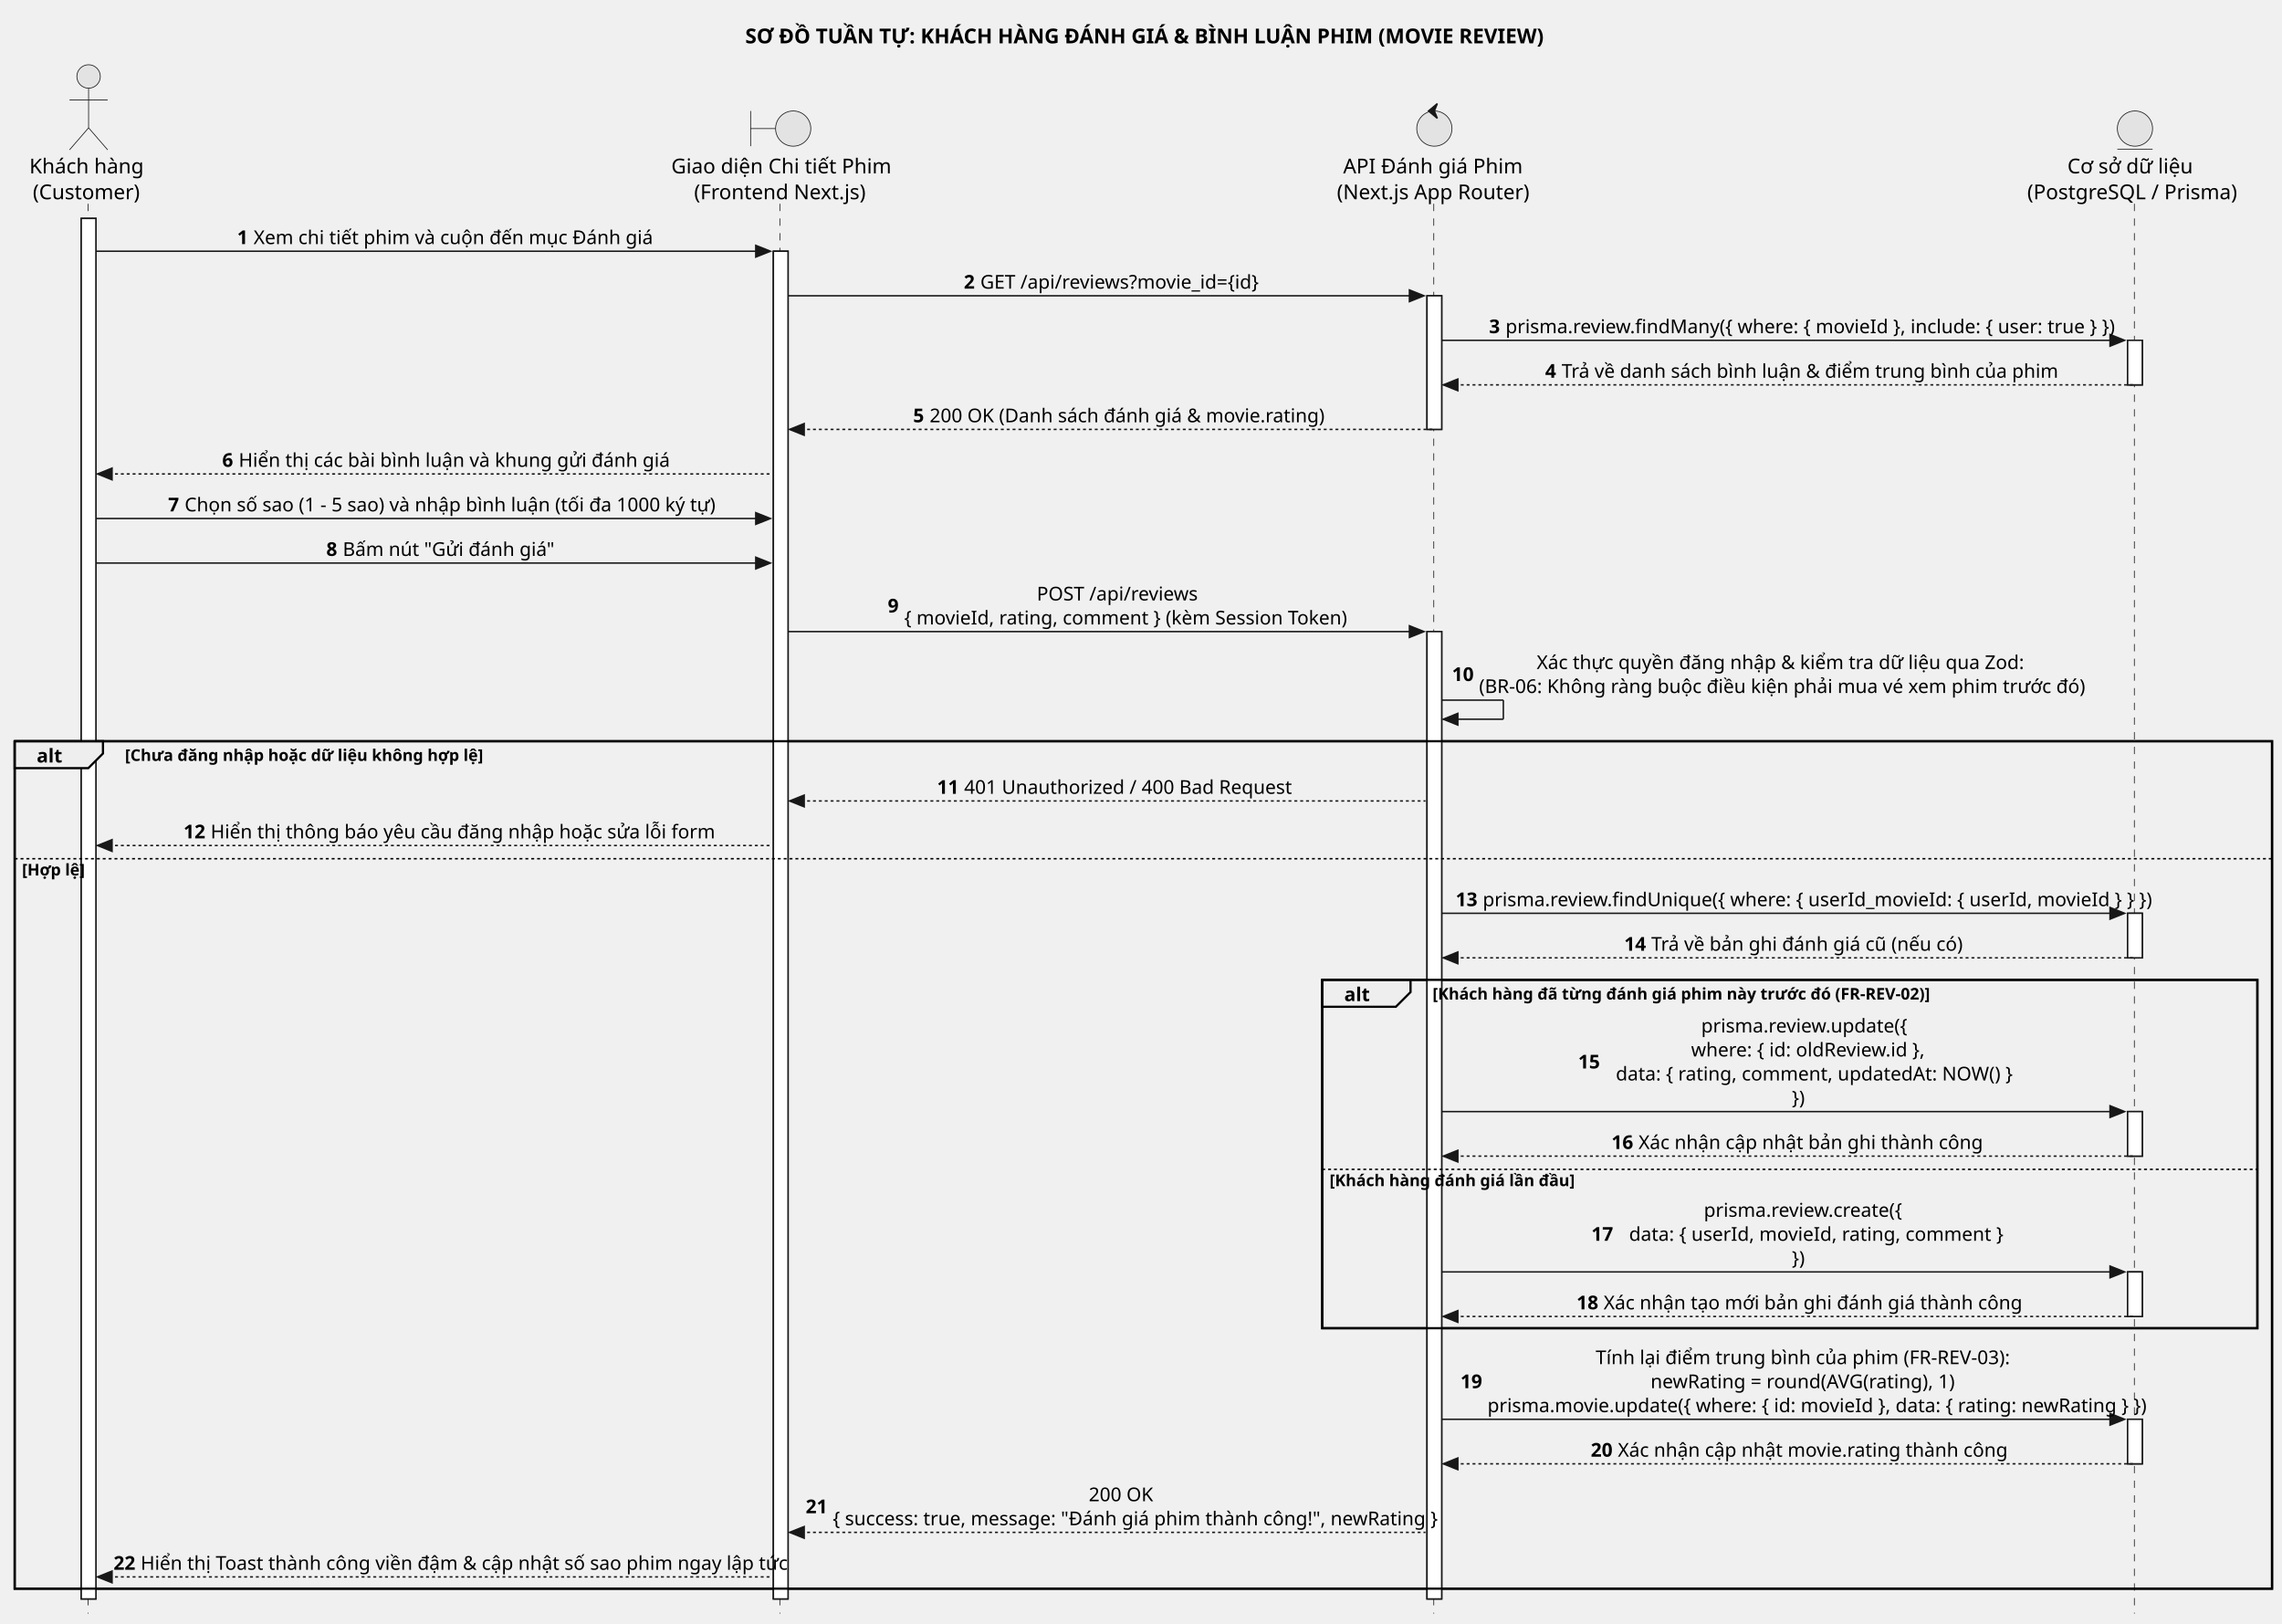
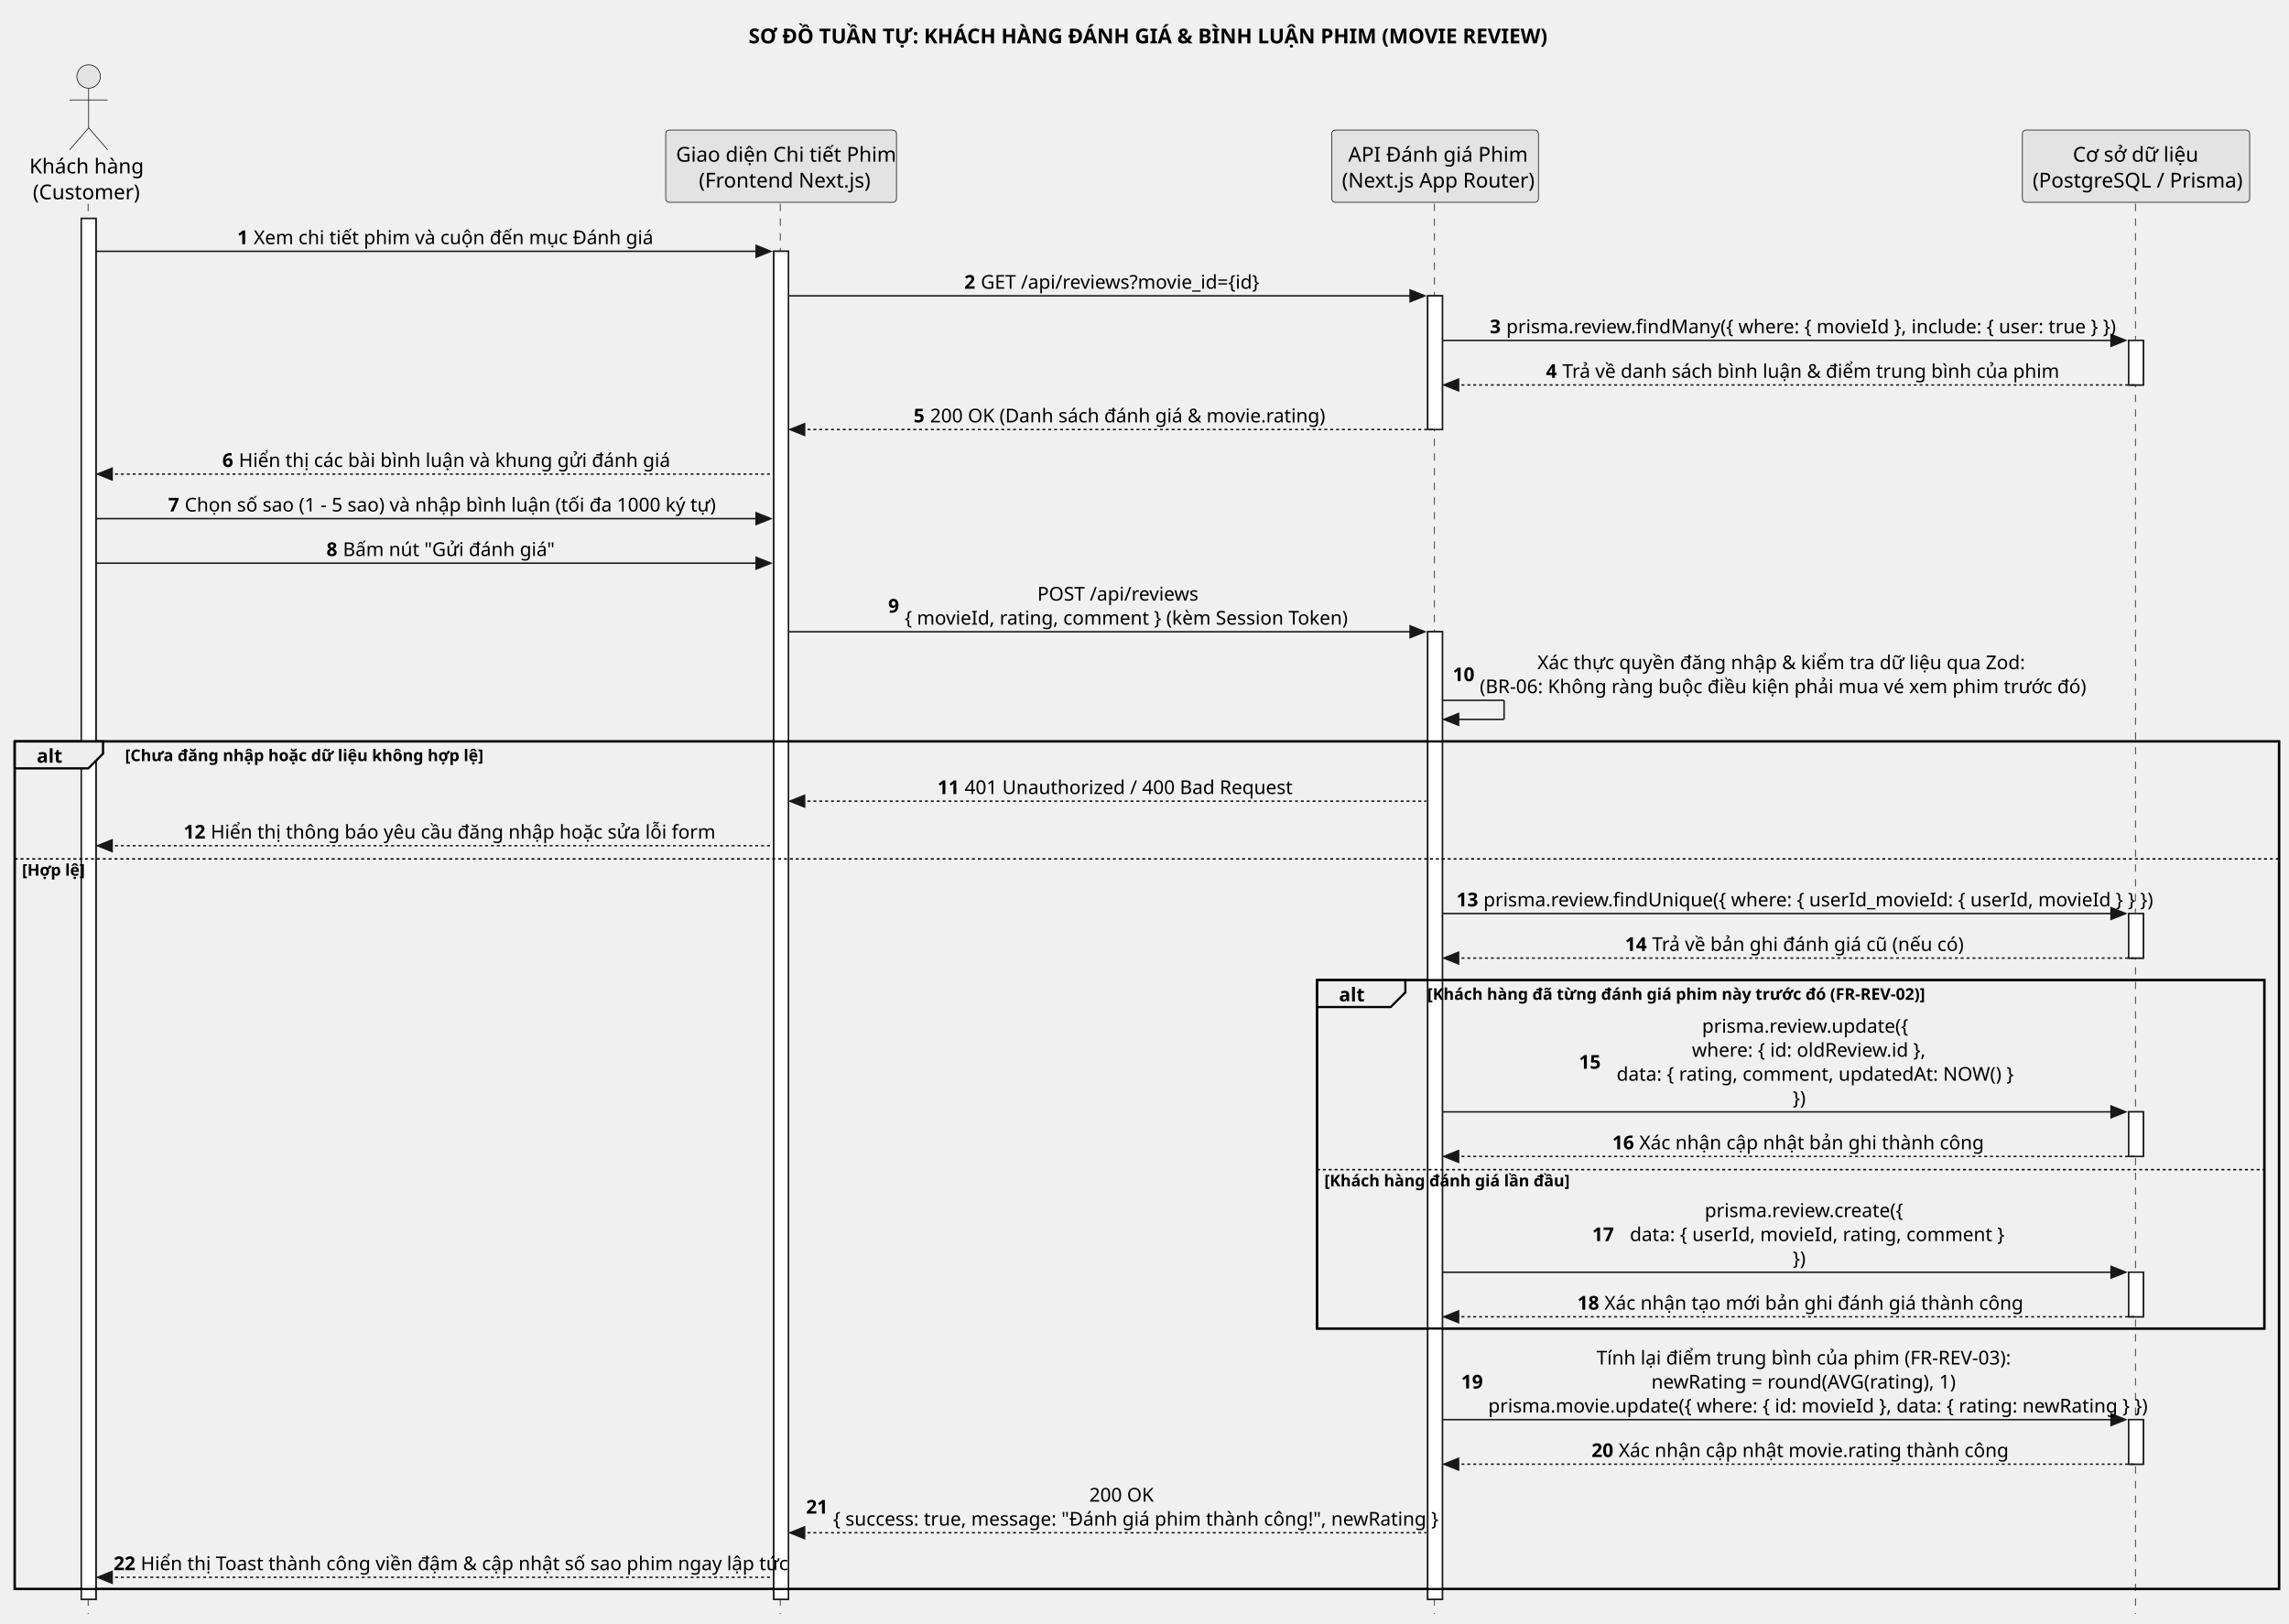
- <svg xmlns="http://www.w3.org/2000/svg" contentStyleType="text/css" height="1106px" preserveAspectRatio="none" style="width:1555px;height:1106px;background:#FFFFFF;" version="1.1" viewBox="0 0 1555 1106" width="1555px" zoomAndPan="magnify">
+ <svg xmlns="http://www.w3.org/2000/svg" contentStyleType="text/css" height="1106px" preserveAspectRatio="none" style="width:1559px;height:1106px;background:#FFFFFF;" version="1.1" viewBox="0 0 1559 1106" width="1559px" zoomAndPan="magnify">
  <defs />
  <g>
-     <text fill="#000000" font-family="sans-serif" font-size="14" font-weight="bold" lengthAdjust="spacing" textLength="541.543" x="507.834" y="29.533">SƠ ĐỒ TUẦN TỰ: KHÁCH HÀNG ĐÁNH GIÁ &amp; BÌNH LUẬN PHIM (MOVIE REVIEW)</text>
+     <text fill="#000000" font-family="sans-serif" font-size="14" font-weight="bold" lengthAdjust="spacing" textLength="541.543" x="509.834" y="29.533">SƠ ĐỒ TUẦN TỰ: KHÁCH HÀNG ĐÁNH GIÁ &amp; BÌNH LUẬN PHIM (MOVIE REVIEW)</text>
    <rect fill="#FFFFFF" height="940.625" style="stroke:#181818;stroke-width:1.0;" width="10" x="55.365" y="148.828" />
    <rect fill="#FFFFFF" height="918.273" style="stroke:#181818;stroke-width:1.0;" width="10" x="526.993" y="171.18" />
    <rect fill="#FFFFFF" height="91.055" style="stroke:#181818;stroke-width:1.0;" width="10" x="972.404" y="201.531" />
    <rect fill="#FFFFFF" height="659.109" style="stroke:#181818;stroke-width:1.0;" width="10" x="972.404" y="430.344" />
    <rect fill="#FFFFFF" height="30.352" style="stroke:#181818;stroke-width:1.0;" width="10" x="1449.804" y="231.883" />
    <rect fill="#FFFFFF" height="30.352" style="stroke:#181818;stroke-width:1.0;" width="10" x="1449.804" y="622.289" />
    <rect fill="#FFFFFF" height="30.352" style="stroke:#181818;stroke-width:1.0;" width="10" x="1449.804" y="757.398" />
    <rect fill="#FFFFFF" height="30.352" style="stroke:#181818;stroke-width:1.0;" width="10" x="1449.804" y="866.641" />
    <rect fill="#FFFFFF" height="30.352" style="stroke:#181818;stroke-width:1.0;" width="10" x="1449.804" y="967.047" />
-     <rect fill="none" height="577.406" style="stroke:#000000;stroke-width:1.5;" width="1538.21" x="10" y="505.047" />
-     <rect fill="none" height="237.352" style="stroke:#000000;stroke-width:1.5;" width="637.216" x="900.994" y="667.641" />
+     <rect fill="none" height="577.406" style="stroke:#000000;stroke-width:1.5;" width="1542.21" x="10" y="505.047" />
+     <rect fill="none" height="237.352" style="stroke:#000000;stroke-width:1.5;" width="645.216" x="896.994" y="667.641" />
    <line style="stroke:#181818;stroke-width:0.5;stroke-dasharray:5.0,5.0;" x1="60" x2="60" y1="138.828" y2="1099.453" />
    <line style="stroke:#181818;stroke-width:0.5;stroke-dasharray:5.0,5.0;" x1="531.403" x2="531.403" y1="138.828" y2="1099.453" />
    <line style="stroke:#181818;stroke-width:0.5;stroke-dasharray:5.0,5.0;" x1="976.994" x2="976.994" y1="138.828" y2="1099.453" />
    <line style="stroke:#181818;stroke-width:0.5;stroke-dasharray:5.0,5.0;" x1="1454.397" x2="1454.397" y1="138.828" y2="1099.453" />
    <text fill="#000000" font-family="sans-serif" font-size="14" lengthAdjust="spacing" textLength="74.731" x="20" y="118.143">Khách hàng</text>
    <text fill="#000000" font-family="sans-serif" font-size="14" lengthAdjust="spacing" textLength="70.007" x="22.362" y="135.752">(Customer)</text>
    <ellipse cx="60.365" cy="52.109" fill="#E3E3E3" rx="8" ry="8" style="stroke:#181818;stroke-width:0.5;" />
    <path d="M60.365,60.109 L60.365,87.109 M47.365,68.109 L73.365,68.109 M60.365,87.109 L47.365,102.109 M60.365,87.109 L73.365,102.109 " fill="none" style="stroke:#181818;stroke-width:0.5;" />
-     <text fill="#000000" font-family="sans-serif" font-size="14" lengthAdjust="spacing" textLength="143.179" x="457.403" y="118.143">Giao diện Chi tiết Phim</text>
-     <text fill="#000000" font-family="sans-serif" font-size="14" lengthAdjust="spacing" textLength="112.034" x="472.976" y="135.752">(Frontend Next.js)</text>
-     <path d="M511.493,75.609 L511.493,99.609 M511.493,87.609 L528.493,87.609 " fill="none" style="stroke:#181818;stroke-width:0.5;" />
-     <ellipse cx="540.493" cy="87.609" fill="#E3E3E3" rx="12" ry="12" style="stroke:#181818;stroke-width:0.5;" />
-     <text fill="#000000" font-family="sans-serif" font-size="14" lengthAdjust="spacing" textLength="118.282" x="915.263" y="118.143">API Đánh giá Phim</text>
-     <text fill="#000000" font-family="sans-serif" font-size="14" lengthAdjust="spacing" textLength="126.82" x="910.994" y="135.752">(Next.js App Router)</text>
-     <ellipse cx="977.404" cy="87.609" fill="#E3E3E3" rx="12" ry="12" style="stroke:#181818;stroke-width:0.5;" />
-     <polygon fill="#181818" points="973.404,75.609,979.404,70.609,977.404,75.609,979.404,80.609,973.404,75.609" style="stroke:#181818;stroke-width:1.0;" />
-     <text fill="#000000" font-family="sans-serif" font-size="14" lengthAdjust="spacing" textLength="86.092" x="1408.758" y="118.143">Cơ sở dữ liệu</text>
-     <text fill="#000000" font-family="sans-serif" font-size="14" lengthAdjust="spacing" textLength="140.814" x="1381.397" y="135.752">(PostgreSQL / Prisma)</text>
-     <ellipse cx="1454.804" cy="87.609" fill="#E3E3E3" rx="12" ry="12" style="stroke:#181818;stroke-width:0.5;" />
-     <line style="stroke:#181818;stroke-width:0.5;" x1="1442.804" x2="1466.804" y1="101.609" y2="101.609" />
+     <rect fill="#E3E3E3" height="49.219" rx="2.5" ry="2.5" style="stroke:#181818;stroke-width:0.5;" width="157.179" x="453.403" y="88.609" />
+     <text fill="#000000" font-family="sans-serif" font-size="14" lengthAdjust="spacing" textLength="143.179" x="460.403" y="110.143">Giao diện Chi tiết Phim</text>
+     <text fill="#000000" font-family="sans-serif" font-size="14" lengthAdjust="spacing" textLength="112.034" x="475.976" y="127.752">(Frontend Next.js)</text>
+     <rect fill="#E3E3E3" height="49.219" rx="2.5" ry="2.5" style="stroke:#181818;stroke-width:0.5;" width="140.82" x="906.994" y="88.609" />
+     <text fill="#000000" font-family="sans-serif" font-size="14" lengthAdjust="spacing" textLength="118.282" x="918.263" y="110.143">API Đánh giá Phim</text>
+     <text fill="#000000" font-family="sans-serif" font-size="14" lengthAdjust="spacing" textLength="126.82" x="913.994" y="127.752">(Next.js App Router)</text>
+     <rect fill="#E3E3E3" height="49.219" rx="2.5" ry="2.5" style="stroke:#181818;stroke-width:0.5;" width="154.814" x="1377.397" y="88.609" />
+     <text fill="#000000" font-family="sans-serif" font-size="14" lengthAdjust="spacing" textLength="86.092" x="1411.758" y="110.143">Cơ sở dữ liệu</text>
+     <text fill="#000000" font-family="sans-serif" font-size="14" lengthAdjust="spacing" textLength="140.814" x="1384.397" y="127.752">(PostgreSQL / Prisma)</text>
    <rect fill="#FFFFFF" height="940.625" style="stroke:#181818;stroke-width:1.0;" width="10" x="55.365" y="148.828" />
    <rect fill="#FFFFFF" height="918.273" style="stroke:#181818;stroke-width:1.0;" width="10" x="526.993" y="171.18" />
    <rect fill="#FFFFFF" height="91.055" style="stroke:#181818;stroke-width:1.0;" width="10" x="972.404" y="201.531" />
    <rect fill="#FFFFFF" height="659.109" style="stroke:#181818;stroke-width:1.0;" width="10" x="972.404" y="430.344" />
    <rect fill="#FFFFFF" height="30.352" style="stroke:#181818;stroke-width:1.0;" width="10" x="1449.804" y="231.883" />
    <rect fill="#FFFFFF" height="30.352" style="stroke:#181818;stroke-width:1.0;" width="10" x="1449.804" y="622.289" />
    <rect fill="#FFFFFF" height="30.352" style="stroke:#181818;stroke-width:1.0;" width="10" x="1449.804" y="757.398" />
    <rect fill="#FFFFFF" height="30.352" style="stroke:#181818;stroke-width:1.0;" width="10" x="1449.804" y="866.641" />
    <rect fill="#FFFFFF" height="30.352" style="stroke:#181818;stroke-width:1.0;" width="10" x="1449.804" y="967.047" />
    <polygon fill="#181818" points="514.993,167.18,524.993,171.18,514.993,175.18" style="stroke:#181818;stroke-width:1.0;" />
    <line style="stroke:#181818;stroke-width:1.0;" x1="65.365" x2="520.993" y1="171.18" y2="171.18" />
    <text fill="#000000" font-family="sans-serif" font-size="13" font-weight="bold" lengthAdjust="spacing" textLength="7.23" x="161.58" y="166.323">1</text>
    <text fill="#000000" font-family="sans-serif" font-size="13" lengthAdjust="spacing" textLength="257.969" x="172.81" y="166.323">Xem chi tiết phim và cuộn đến mục Đánh giá</text>
    <polygon fill="#181818" points="960.404,197.531,970.404,201.531,960.404,205.531" style="stroke:#181818;stroke-width:1.0;" />
    <line style="stroke:#181818;stroke-width:1.0;" x1="536.993" x2="966.404" y1="201.531" y2="201.531" />
    <text fill="#000000" font-family="sans-serif" font-size="13" font-weight="bold" lengthAdjust="spacing" textLength="7.23" x="656.773" y="196.675">2</text>
    <text fill="#000000" font-family="sans-serif" font-size="13" lengthAdjust="spacing" textLength="184.622" x="668.003" y="196.675">GET /api/reviews?movie_id={id}</text>
    <polygon fill="#181818" points="1437.804,227.883,1447.804,231.883,1437.804,235.883" style="stroke:#181818;stroke-width:1.0;" />
    <line style="stroke:#181818;stroke-width:1.0;" x1="982.404" x2="1443.804" y1="231.883" y2="231.883" />
    <text fill="#000000" font-family="sans-serif" font-size="13" font-weight="bold" lengthAdjust="spacing" textLength="7.23" x="1014.673" y="227.026">3</text>
    <text fill="#000000" font-family="sans-serif" font-size="13" lengthAdjust="spacing" textLength="391.631" x="1025.903" y="227.026">prisma.review.findMany({ where: { movieId }, include: { user: true } })</text>
    <polygon fill="#181818" points="993.404,258.234,983.404,262.234,993.404,266.234" style="stroke:#181818;stroke-width:1.0;" />
    <line style="stroke:#181818;stroke-width:1.0;stroke-dasharray:2.0,2.0;" x1="987.404" x2="1453.804" y1="262.234" y2="262.234" />
    <text fill="#000000" font-family="sans-serif" font-size="13" font-weight="bold" lengthAdjust="spacing" textLength="7.23" x="1052.92" y="257.378">4</text>
    <text fill="#000000" font-family="sans-serif" font-size="13" lengthAdjust="spacing" textLength="320.138" x="1064.15" y="257.378">Trả về danh sách bình luận &amp; điểm trung bình của phim</text>
    <polygon fill="#181818" points="547.993,288.586,537.993,292.586,547.993,296.586" style="stroke:#181818;stroke-width:1.0;" />
    <line style="stroke:#181818;stroke-width:1.0;stroke-dasharray:2.0,2.0;" x1="541.993" x2="976.404" y1="292.586" y2="292.586" />
    <text fill="#000000" font-family="sans-serif" font-size="13" font-weight="bold" lengthAdjust="spacing" textLength="7.23" x="622.234" y="287.729">5</text>
    <text fill="#000000" font-family="sans-serif" font-size="13" lengthAdjust="spacing" textLength="258.699" x="633.464" y="287.729">200 OK (Danh sách đánh giá &amp; movie.rating)</text>
    <polygon fill="#181818" points="76.365,318.938,66.365,322.938,76.365,326.938" style="stroke:#181818;stroke-width:1.0;" />
    <line style="stroke:#181818;stroke-width:1.0;stroke-dasharray:2.0,2.0;" x1="70.365" x2="525.993" y1="322.938" y2="322.938" />
    <text fill="#000000" font-family="sans-serif" font-size="13" font-weight="bold" lengthAdjust="spacing" textLength="7.23" x="151.423" y="318.081">6</text>
    <text fill="#000000" font-family="sans-serif" font-size="13" lengthAdjust="spacing" textLength="278.281" x="162.653" y="318.081">Hiển thị các bài bình luận và khung gửi đánh giá</text>
    <polygon fill="#181818" points="514.993,349.289,524.993,353.289,514.993,357.289" style="stroke:#181818;stroke-width:1.0;" />
    <line style="stroke:#181818;stroke-width:1.0;" x1="65.365" x2="520.993" y1="353.289" y2="353.289" />
    <text fill="#000000" font-family="sans-serif" font-size="13" font-weight="bold" lengthAdjust="spacing" textLength="7.23" x="114.582" y="348.433">7</text>
    <text fill="#000000" font-family="sans-serif" font-size="13" lengthAdjust="spacing" textLength="351.965" x="125.811" y="348.433">Chọn số sao (1 - 5 sao) và nhập bình luận (tối đa 1000 ký tự)</text>
    <polygon fill="#181818" points="514.993,379.641,524.993,383.641,514.993,387.641" style="stroke:#181818;stroke-width:1.0;" />
    <line style="stroke:#181818;stroke-width:1.0;" x1="65.365" x2="520.993" y1="383.641" y2="383.641" />
    <text fill="#000000" font-family="sans-serif" font-size="13" font-weight="bold" lengthAdjust="spacing" textLength="7.23" x="222.339" y="378.784">8</text>
    <text fill="#000000" font-family="sans-serif" font-size="13" lengthAdjust="spacing" textLength="136.449" x="233.569" y="378.784">Bấm nút "Gửi đánh giá"</text>
    <polygon fill="#181818" points="960.404,426.344,970.404,430.344,960.404,434.344" style="stroke:#181818;stroke-width:1.0;" />
    <line style="stroke:#181818;stroke-width:1.0;" x1="536.993" x2="966.404" y1="430.344" y2="430.344" />
    <text fill="#000000" font-family="sans-serif" font-size="13" font-weight="bold" lengthAdjust="spacing" textLength="7.23" x="604.941" y="417.312">9</text>
    <text fill="#000000" font-family="sans-serif" font-size="13" lengthAdjust="spacing" textLength="107.644" x="706.492" y="409.136">POST /api/reviews</text>
    <text fill="#000000" font-family="sans-serif" font-size="13" lengthAdjust="spacing" textLength="288.285" x="616.171" y="425.487">{ movieId, rating, comment } (kèm Session Token)</text>
    <line style="stroke:#181818;stroke-width:1.0;" x1="982.404" x2="1024.404" y1="477.047" y2="477.047" />
    <line style="stroke:#181818;stroke-width:1.0;" x1="1024.404" x2="1024.404" y1="477.047" y2="490.047" />
    <line style="stroke:#181818;stroke-width:1.0;" x1="983.404" x2="1024.404" y1="490.047" y2="490.047" />
    <polygon fill="#181818" points="993.404,486.047,983.404,490.047,993.404,494.047" style="stroke:#181818;stroke-width:1.0;" />
    <text fill="#000000" font-family="sans-serif" font-size="13" font-weight="bold" lengthAdjust="spacing" textLength="14.46" x="989.404" y="464.015">10</text>
    <text fill="#000000" font-family="sans-serif" font-size="13" lengthAdjust="spacing" textLength="316.596" x="1047.14" y="455.839">Xác thực quyền đăng nhập &amp; kiểm tra dữ liệu qua Zod:</text>
    <text fill="#000000" font-family="sans-serif" font-size="13" lengthAdjust="spacing" textLength="395.148" x="1007.864" y="472.19">(BR-06: Không ràng buộc điều kiện phải mua vé xem phim trước đó)</text>
    <path d="M10,505.047 L70.171,505.047 L70.171,513.398 L60.171,523.398 L10,523.398 L10,505.047 " fill="#EEEEEE" style="stroke:#000000;stroke-width:1.5;" />
-     <rect fill="none" height="577.406" style="stroke:#000000;stroke-width:1.5;" width="1538.21" x="10" y="505.047" />
+     <rect fill="none" height="577.406" style="stroke:#000000;stroke-width:1.5;" width="1542.21" x="10" y="505.047" />
    <text fill="#000000" font-family="sans-serif" font-size="13" font-weight="bold" lengthAdjust="spacing" textLength="15.171" x="25" y="519.542">alt</text>
    <text fill="#000000" font-family="sans-serif" font-size="11" font-weight="bold" lengthAdjust="spacing" textLength="235.807" x="85.171" y="518.466">[Chưa đăng nhập hoặc dữ liệu không hợp lệ]</text>
    <polygon fill="#181818" points="547.993,541.75,537.993,545.75,547.993,549.75" style="stroke:#181818;stroke-width:1.0;" />
    <line style="stroke:#181818;stroke-width:1.0;stroke-dasharray:2.0,2.0;" x1="541.993" x2="971.404" y1="545.75" y2="545.75" />
    <text fill="#000000" font-family="sans-serif" font-size="13" font-weight="bold" lengthAdjust="spacing" textLength="14.46" x="638.504" y="540.894">11</text>
    <text fill="#000000" font-family="sans-serif" font-size="13" lengthAdjust="spacing" textLength="213.929" x="656.964" y="540.894">401 Unauthorized / 400 Bad Request</text>
    <polygon fill="#181818" points="76.365,572.102,66.365,576.102,76.365,580.102" style="stroke:#181818;stroke-width:1.0;" />
    <line style="stroke:#181818;stroke-width:1.0;stroke-dasharray:2.0,2.0;" x1="70.365" x2="525.993" y1="576.102" y2="576.102" />
    <text fill="#000000" font-family="sans-serif" font-size="13" font-weight="bold" lengthAdjust="spacing" textLength="14.46" x="125.046" y="571.245">12</text>
    <text fill="#000000" font-family="sans-serif" font-size="13" lengthAdjust="spacing" textLength="323.807" x="143.506" y="571.245">Hiển thị thông báo yêu cầu đăng nhập hoặc sửa lỗi form</text>
-     <line style="stroke:#000000;stroke-width:1.0;stroke-dasharray:2.0,2.0;" x1="10" x2="1548.21" y1="585.102" y2="585.102" />
+     <line style="stroke:#000000;stroke-width:1.0;stroke-dasharray:2.0,2.0;" x1="10" x2="1552.21" y1="585.102" y2="585.102" />
    <text fill="#000000" font-family="sans-serif" font-size="11" font-weight="bold" lengthAdjust="spacing" textLength="42.04" x="15" y="596.52">[Hợp lệ]</text>
    <polygon fill="#181818" points="1437.804,618.289,1447.804,622.289,1437.804,626.289" style="stroke:#181818;stroke-width:1.0;" />
    <line style="stroke:#181818;stroke-width:1.0;" x1="982.404" x2="1443.804" y1="622.289" y2="622.289" />
    <text fill="#000000" font-family="sans-serif" font-size="13" font-weight="bold" lengthAdjust="spacing" textLength="14.46" x="991.904" y="617.433">13</text>
    <text fill="#000000" font-family="sans-serif" font-size="13" lengthAdjust="spacing" textLength="429.94" x="1010.364" y="617.433">prisma.review.findUnique({ where: { userId_movieId: { userId, movieId } } })</text>
    <polygon fill="#181818" points="993.404,648.641,983.404,652.641,993.404,656.641" style="stroke:#181818;stroke-width:1.0;" />
    <line style="stroke:#181818;stroke-width:1.0;stroke-dasharray:2.0,2.0;" x1="987.404" x2="1453.804" y1="652.641" y2="652.641" />
    <text fill="#000000" font-family="sans-serif" font-size="13" font-weight="bold" lengthAdjust="spacing" textLength="14.46" x="1106.755" y="647.784">14</text>
    <text fill="#000000" font-family="sans-serif" font-size="13" lengthAdjust="spacing" textLength="205.239" x="1125.215" y="647.784">Trả về bản ghi đánh giá cũ (nếu có)</text>
-     <path d="M900.994,667.641 L961.165,667.641 L961.165,675.992 L951.165,685.992 L900.994,685.992 L900.994,667.641 " fill="#EEEEEE" style="stroke:#000000;stroke-width:1.5;" />
-     <rect fill="none" height="237.352" style="stroke:#000000;stroke-width:1.5;" width="637.216" x="900.994" y="667.641" />
-     <text fill="#000000" font-family="sans-serif" font-size="13" font-weight="bold" lengthAdjust="spacing" textLength="15.171" x="915.994" y="682.136">alt</text>
-     <text fill="#000000" font-family="sans-serif" font-size="11" font-weight="bold" lengthAdjust="spacing" textLength="330.537" x="976.165" y="681.06">[Khách hàng đã từng đánh giá phim này trước đó (FR-REV-02)]</text>
+     <path d="M896.994,667.641 L957.165,667.641 L957.165,675.992 L947.165,685.992 L896.994,685.992 L896.994,667.641 " fill="#EEEEEE" style="stroke:#000000;stroke-width:1.5;" />
+     <rect fill="none" height="237.352" style="stroke:#000000;stroke-width:1.5;" width="645.216" x="896.994" y="667.641" />
+     <text fill="#000000" font-family="sans-serif" font-size="13" font-weight="bold" lengthAdjust="spacing" textLength="15.171" x="911.994" y="682.136">alt</text>
+     <text fill="#000000" font-family="sans-serif" font-size="11" font-weight="bold" lengthAdjust="spacing" textLength="330.537" x="972.165" y="681.06">[Khách hàng đã từng đánh giá phim này trước đó (FR-REV-02)]</text>
    <polygon fill="#181818" points="1437.804,753.398,1447.804,757.398,1437.804,761.398" style="stroke:#181818;stroke-width:1.0;" />
    <line style="stroke:#181818;stroke-width:1.0;" x1="982.404" x2="1443.804" y1="757.398" y2="757.398" />
    <text fill="#000000" font-family="sans-serif" font-size="13" font-weight="bold" lengthAdjust="spacing" textLength="14.46" x="1075.37" y="728.015">15</text>
    <text fill="#000000" font-family="sans-serif" font-size="13" lengthAdjust="spacing" textLength="132.228" x="1159.22" y="703.487">prisma.review.update({</text>
    <text fill="#000000" font-family="sans-serif" font-size="13" lengthAdjust="spacing" textLength="153.194" x="1152.349" y="719.839">where: { id: oldReview.id },</text>
    <text fill="#000000" font-family="sans-serif" font-size="13" lengthAdjust="spacing" textLength="255.785" x="1101.053" y="736.19">data: { rating, comment, updatedAt: NOW() }</text>
    <text fill="#000000" font-family="sans-serif" font-size="13" lengthAdjust="spacing" textLength="8.671" x="1220.998" y="752.542">})</text>
    <polygon fill="#181818" points="993.404,783.75,983.404,787.75,993.404,791.75" style="stroke:#181818;stroke-width:1.0;" />
    <line style="stroke:#181818;stroke-width:1.0;stroke-dasharray:2.0,2.0;" x1="987.404" x2="1453.804" y1="787.75" y2="787.75" />
    <text fill="#000000" font-family="sans-serif" font-size="13" font-weight="bold" lengthAdjust="spacing" textLength="14.46" x="1098.062" y="782.894">16</text>
    <text fill="#000000" font-family="sans-serif" font-size="13" lengthAdjust="spacing" textLength="222.625" x="1116.522" y="782.894">Xác nhận cập nhật bản ghi thành công</text>
-     <line style="stroke:#000000;stroke-width:1.0;stroke-dasharray:2.0,2.0;" x1="900.994" x2="1538.21" y1="796.75" y2="796.75" />
-     <text fill="#000000" font-family="sans-serif" font-size="11" font-weight="bold" lengthAdjust="spacing" textLength="160.118" x="905.994" y="808.169">[Khách hàng đánh giá lần đầu]</text>
+     <line style="stroke:#000000;stroke-width:1.0;stroke-dasharray:2.0,2.0;" x1="896.994" x2="1542.21" y1="796.75" y2="796.75" />
+     <text fill="#000000" font-family="sans-serif" font-size="11" font-weight="bold" lengthAdjust="spacing" textLength="160.118" x="901.994" y="808.169">[Khách hàng đánh giá lần đầu]</text>
    <polygon fill="#181818" points="1437.804,862.641,1447.804,866.641,1437.804,870.641" style="stroke:#181818;stroke-width:1.0;" />
    <line style="stroke:#181818;stroke-width:1.0;" x1="982.404" x2="1443.804" y1="866.641" y2="866.641" />
    <text fill="#000000" font-family="sans-serif" font-size="13" font-weight="bold" lengthAdjust="spacing" textLength="14.46" x="1084.396" y="845.433">17</text>
    <text fill="#000000" font-family="sans-serif" font-size="13" lengthAdjust="spacing" textLength="128.597" x="1161.035" y="829.081">prisma.review.create({</text>
    <text fill="#000000" font-family="sans-serif" font-size="13" lengthAdjust="spacing" textLength="237.732" x="1110.08" y="845.433">data: { userId, movieId, rating, comment }</text>
    <text fill="#000000" font-family="sans-serif" font-size="13" lengthAdjust="spacing" textLength="8.671" x="1220.998" y="861.784">})</text>
    <polygon fill="#181818" points="993.404,892.992,983.404,896.992,993.404,900.992" style="stroke:#181818;stroke-width:1.0;" />
    <line style="stroke:#181818;stroke-width:1.0;stroke-dasharray:2.0,2.0;" x1="987.404" x2="1453.804" y1="896.992" y2="896.992" />
    <text fill="#000000" font-family="sans-serif" font-size="13" font-weight="bold" lengthAdjust="spacing" textLength="14.46" x="1074.29" y="892.136">18</text>
    <text fill="#000000" font-family="sans-serif" font-size="13" lengthAdjust="spacing" textLength="270.169" x="1092.749" y="892.136">Xác nhận tạo mới bản ghi đánh giá thành công</text>
    <polygon fill="#181818" points="1437.804,963.047,1447.804,967.047,1437.804,971.047" style="stroke:#181818;stroke-width:1.0;" />
    <line style="stroke:#181818;stroke-width:1.0;" x1="982.404" x2="1443.804" y1="967.047" y2="967.047" />
    <text fill="#000000" font-family="sans-serif" font-size="13" font-weight="bold" lengthAdjust="spacing" textLength="14.46" x="995.145" y="945.839">19</text>
    <text fill="#000000" font-family="sans-serif" font-size="13" lengthAdjust="spacing" textLength="275.996" x="1087.336" y="929.487">Tính lại điểm trung bình của phim (FR-REV-03):</text>
    <text fill="#000000" font-family="sans-serif" font-size="13" lengthAdjust="spacing" textLength="201.233" x="1124.717" y="945.839">newRating = round(AVG(rating), 1)</text>
    <text fill="#000000" font-family="sans-serif" font-size="13" lengthAdjust="spacing" textLength="423.459" x="1013.605" y="962.19">prisma.movie.update({ where: { id: movieId }, data: { rating: newRating } })</text>
    <polygon fill="#181818" points="993.404,993.398,983.404,997.398,993.404,1001.398" style="stroke:#181818;stroke-width:1.0;" />
    <line style="stroke:#181818;stroke-width:1.0;stroke-dasharray:2.0,2.0;" x1="987.404" x2="1453.804" y1="997.398" y2="997.398" />
    <text fill="#000000" font-family="sans-serif" font-size="13" font-weight="bold" lengthAdjust="spacing" textLength="14.46" x="1083.982" y="992.542">20</text>
    <text fill="#000000" font-family="sans-serif" font-size="13" lengthAdjust="spacing" textLength="250.783" x="1102.442" y="992.542">Xác nhận cập nhật movie.rating thành công</text>
    <polygon fill="#181818" points="547.993,1040.102,537.993,1044.102,547.993,1048.102" style="stroke:#181818;stroke-width:1.0;" />
    <line style="stroke:#181818;stroke-width:1.0;stroke-dasharray:2.0,2.0;" x1="541.993" x2="971.404" y1="1044.102" y2="1044.102" />
    <text fill="#000000" font-family="sans-serif" font-size="13" font-weight="bold" lengthAdjust="spacing" textLength="14.46" x="548.993" y="1031.069">21</text>
    <text fill="#000000" font-family="sans-serif" font-size="13" lengthAdjust="spacing" textLength="44.084" x="741.886" y="1022.894">200 OK</text>
    <text fill="#000000" font-family="sans-serif" font-size="13" lengthAdjust="spacing" textLength="392.952" x="567.453" y="1039.245">{ success: true, message: "Đánh giá phim thành công!", newRating }</text>
    <polygon fill="#181818" points="76.365,1070.453,66.365,1074.453,76.365,1078.453" style="stroke:#181818;stroke-width:1.0;" />
    <line style="stroke:#181818;stroke-width:1.0;stroke-dasharray:2.0,2.0;" x1="70.365" x2="525.993" y1="1074.453" y2="1074.453" />
    <text fill="#000000" font-family="sans-serif" font-size="13" font-weight="bold" lengthAdjust="spacing" textLength="14.46" x="77.365" y="1069.597">22</text>
    <text fill="#000000" font-family="sans-serif" font-size="13" lengthAdjust="spacing" textLength="419.168" x="95.825" y="1069.597">Hiển thị Toast thành công viền đậm &amp; cập nhật số sao phim ngay lập tức</text>
  </g>
</svg>
